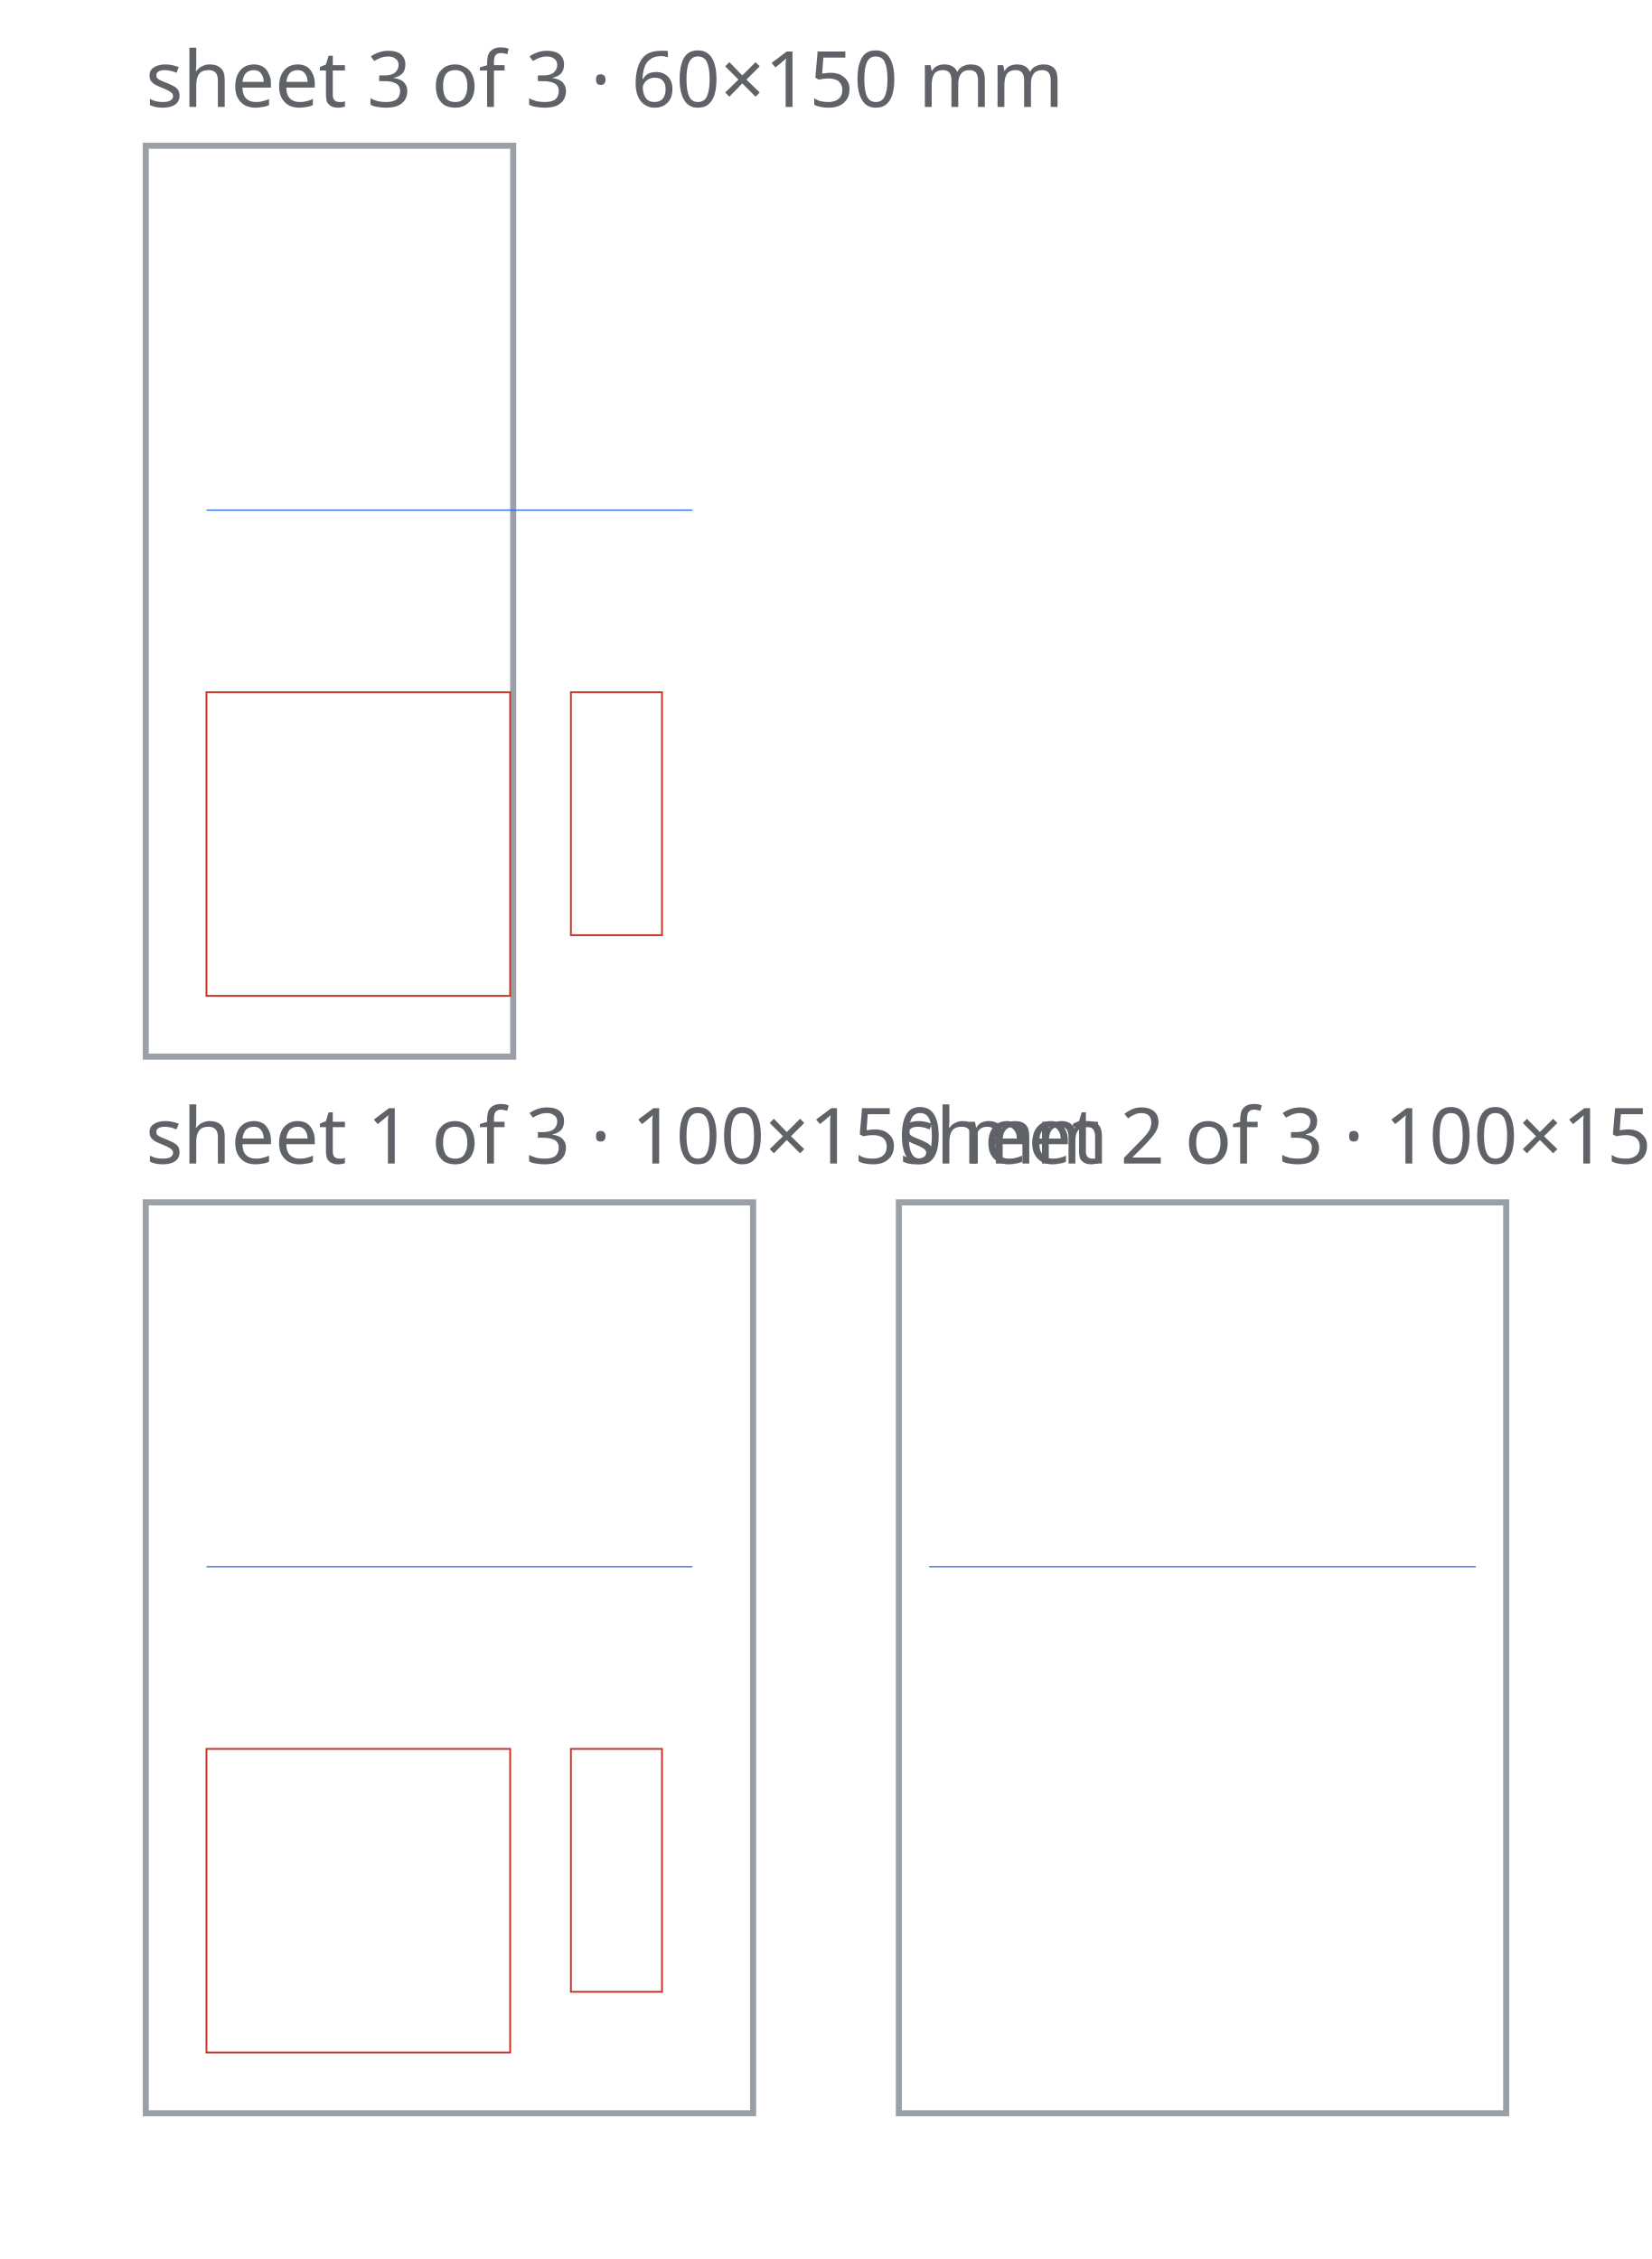
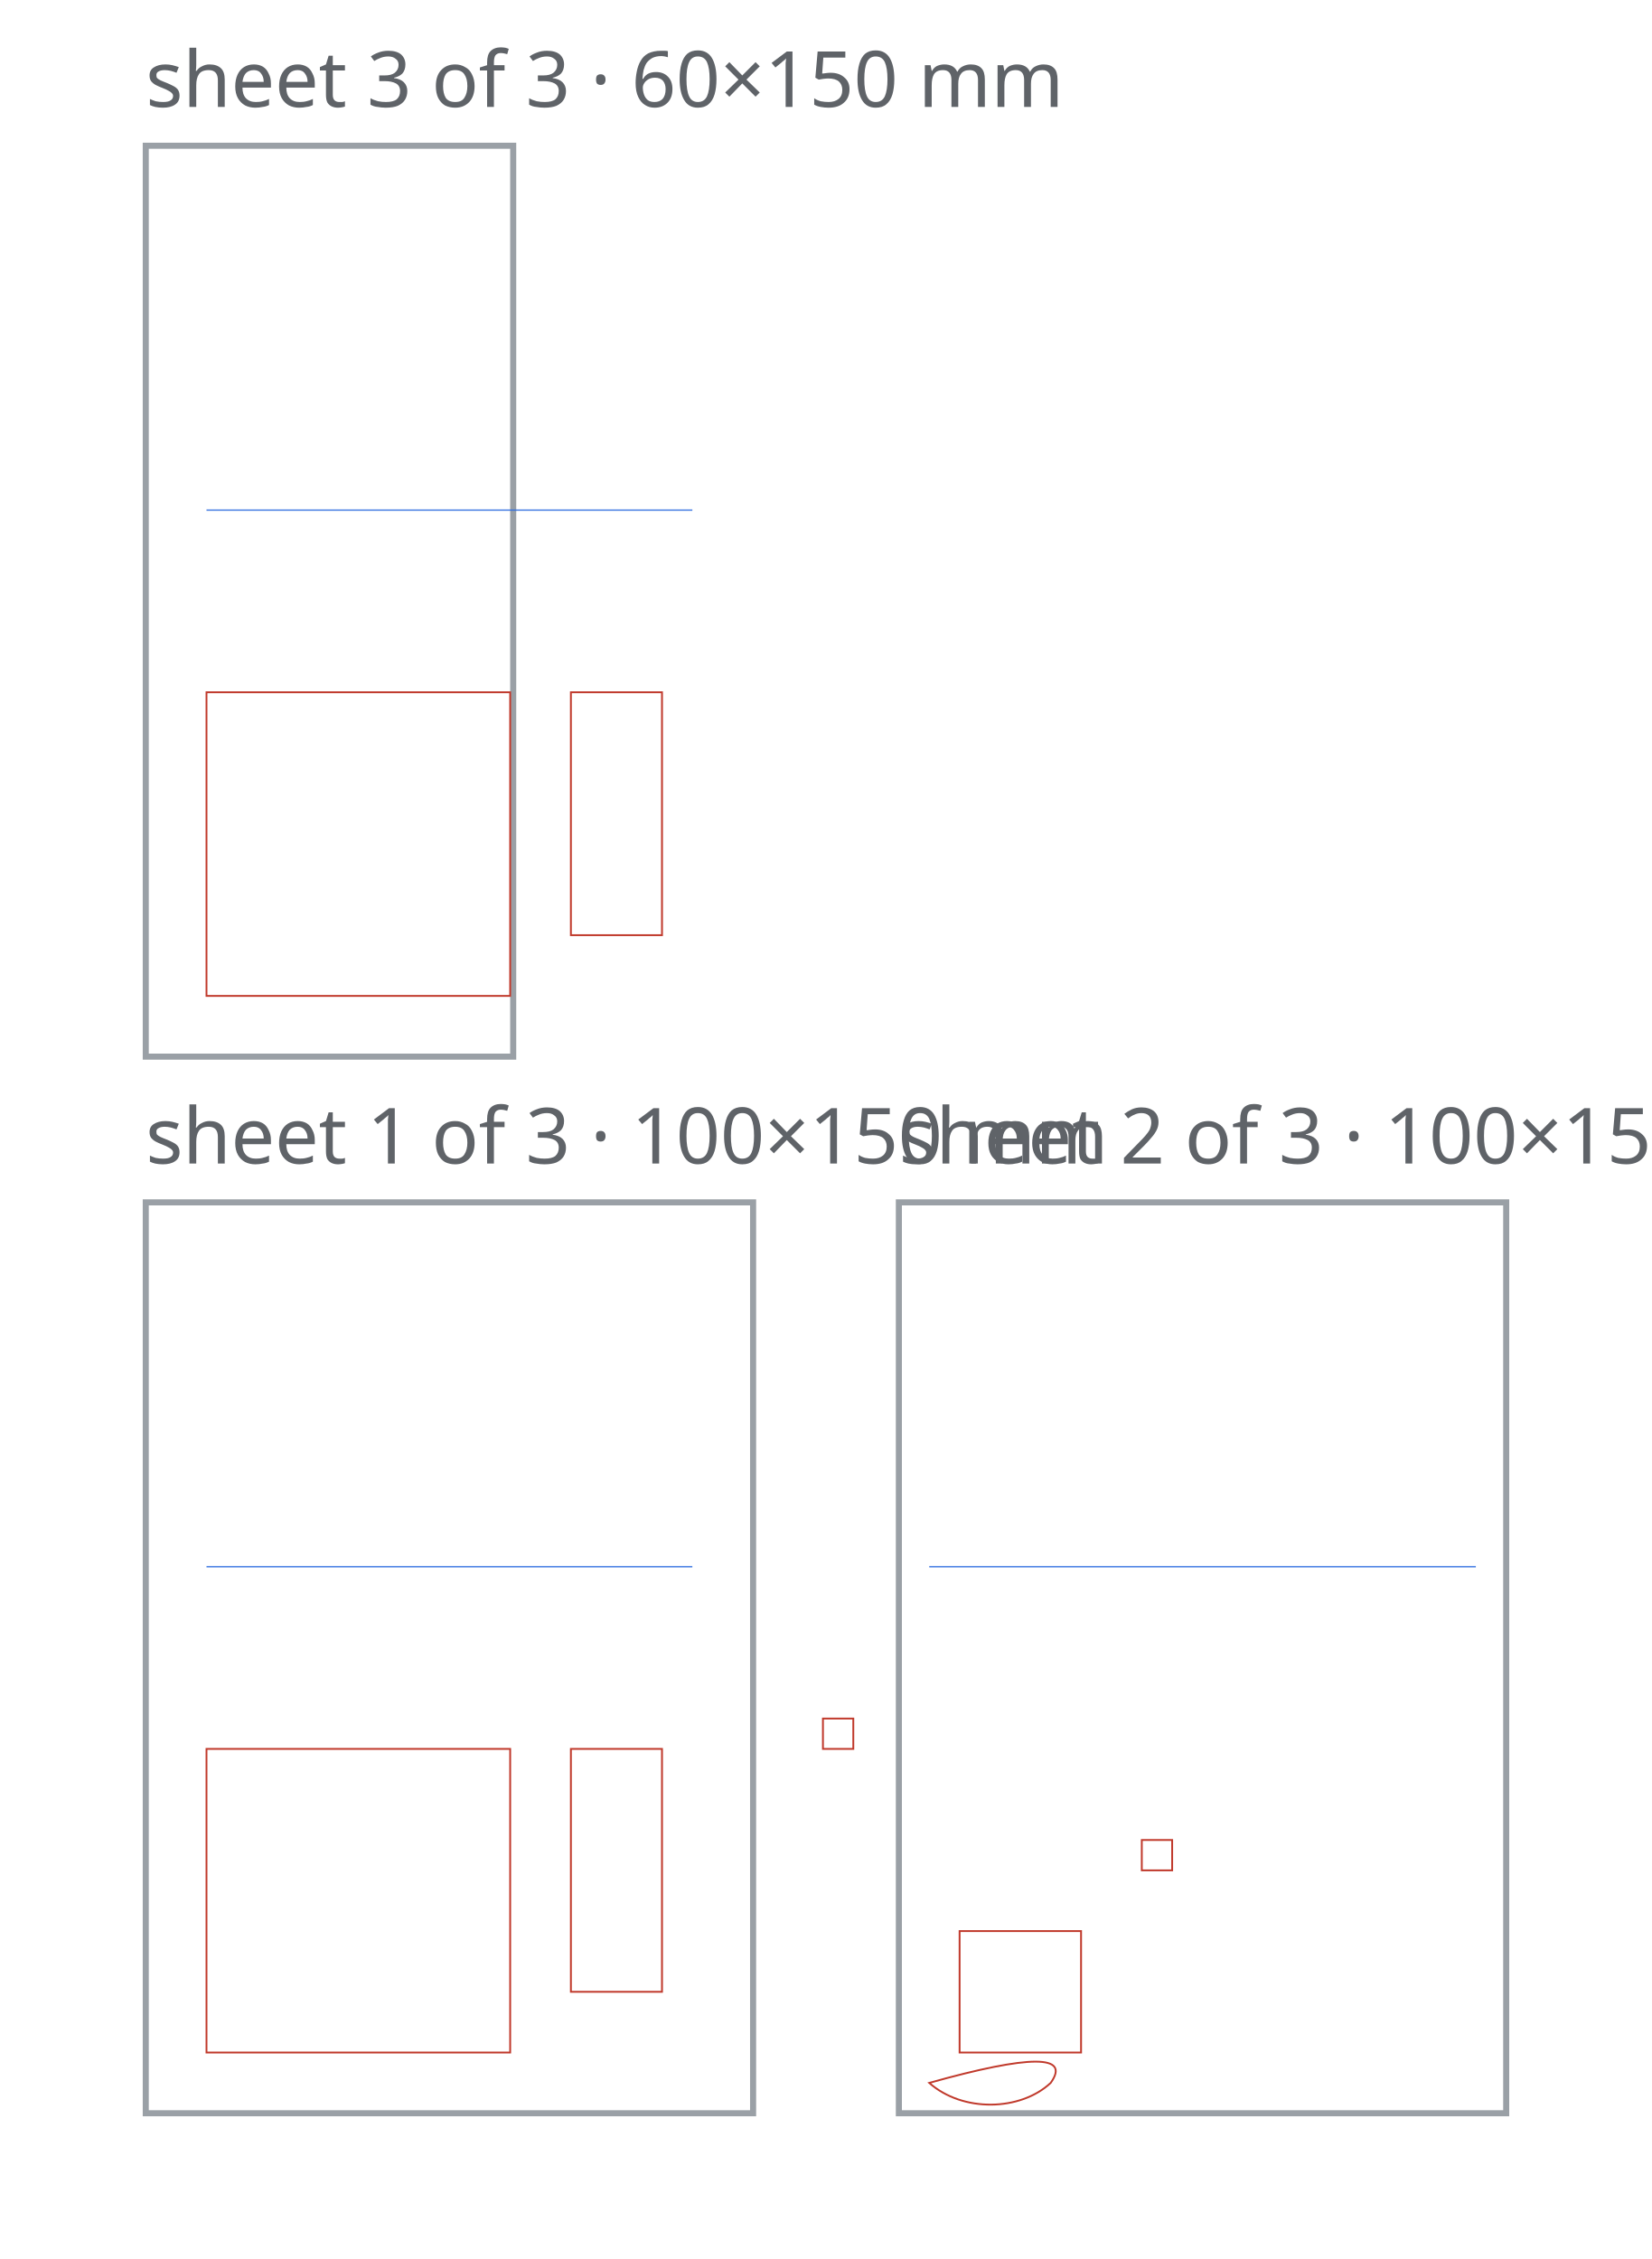
<svg xmlns="http://www.w3.org/2000/svg" version="1.1" width="68.000mm" height="93.000mm" viewBox="0.000 0.000 68.000 93.000">
  <style>.preview-frame { fill: none; stroke: #9aa0a6; stroke-width: 0.25; }
.stencilcraft-cut { fill: none; stroke: #c0392b; stroke-width: 0.3; }
.stencilcraft-engrave { fill: none; stroke: #2d6cdf; stroke-width: 0.2; }
.preview-label { fill: #5f6368; font-family: sans-serif; font-size: 3.2px; }</style>
  <g class="sheet" data-sheet="0" data-size="100.0x150.0">
    <text x="6.000" y="47.900" class="preview-label">sheet 1 of 3 · 100×150 mm</text>
    <rect x="6.000" y="49.500" width="25.000" height="37.500" class="preview-frame" />
    <g transform="translate(6.000 87.000) scale(0.25 -0.25)">
      <g data-kind="cut" style="display:visible">
        <path d="M10,10 L60,10 L60,60 L10,60 Z" class="stencilcraft-cut" />
        <path d="M70,20 L85,20 L85,60 L70,60 Z" class="stencilcraft-cut" />
      </g>
      <g data-kind="engrave" style="display:visible">
        <path d="M10,90 L90,90" class="stencilcraft-engrave" />
      </g>
    </g>
  </g>
  <g class="sheet" data-sheet="1" data-size="100.0x150.0">
    <text x="37.000" y="47.900" class="preview-label">sheet 2 of 3 · 100×150 mm</text>
    <rect x="37.000" y="49.500" width="25.000" height="37.500" class="preview-frame" />
    <g transform="translate(37.000 87.000) scale(0.25 -0.25)">
+       <g data-kind="cut" style="display:visible">
+         <g class="group" data-group="1">
+           <path d="M10,10 L30,10 L30,30 L10,30 Z" class="stencilcraft-cut" />
+           <g class="group" data-group="2">
+             <path d="M5,5 C10.5,0.125 20,0.333 25,5 Q30,12 5,5 Z" class="stencilcraft-cut" />
+           </g>
+         </g>
+         <path d="M40,40 L45,40 L45,45 L40,45 Z" class="stencilcraft-cut" />
+         <g class="group" data-group="1">
+           <path d="M-12.5,60 L-7.5,60 L-7.5,65 L-12.5,65 Z" class="stencilcraft-cut" />
+         </g>
+       </g>
      <g data-kind="engrave" style="display:visible">
        <path d="M5,90 L95,90" class="stencilcraft-engrave" />
      </g>
    </g>
  </g>
  <g class="sheet" data-sheet="2" data-size="60.5x150.0">
    <text x="6.000" y="4.400" class="preview-label">sheet 3 of 3 · 60×150 mm</text>
    <rect x="6.000" y="6.000" width="15.125" height="37.500" class="preview-frame" />
    <g transform="translate(6.000 43.500) scale(0.25 -0.25)">
      <g data-kind="cut" style="display:visible">
        <path d="M10,10 L60,10 L60,60 L10,60 Z" class="stencilcraft-cut" />
        <path d="M70,20 L85,20 L85,60 L70,60 Z" class="stencilcraft-cut" />
      </g>
      <g data-kind="engrave" style="display:visible">
        <path d="M10,90 L90,90" class="stencilcraft-engrave" />
      </g>
    </g>
  </g>
</svg>
